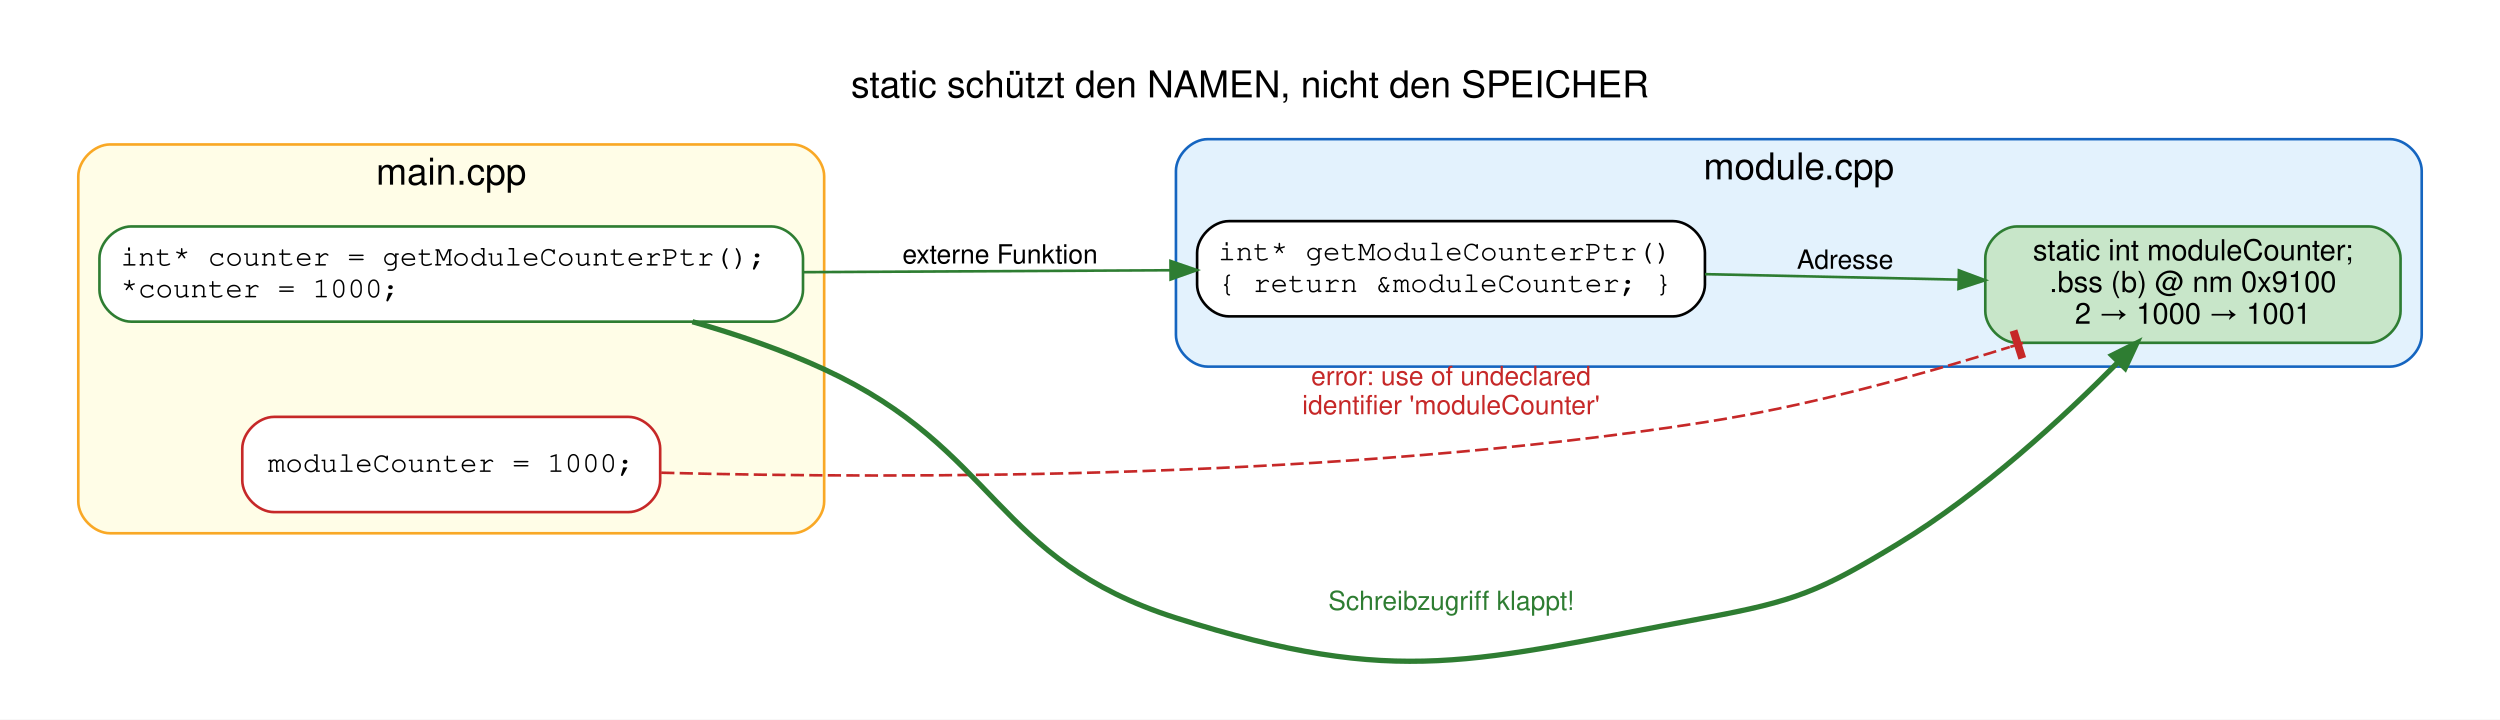
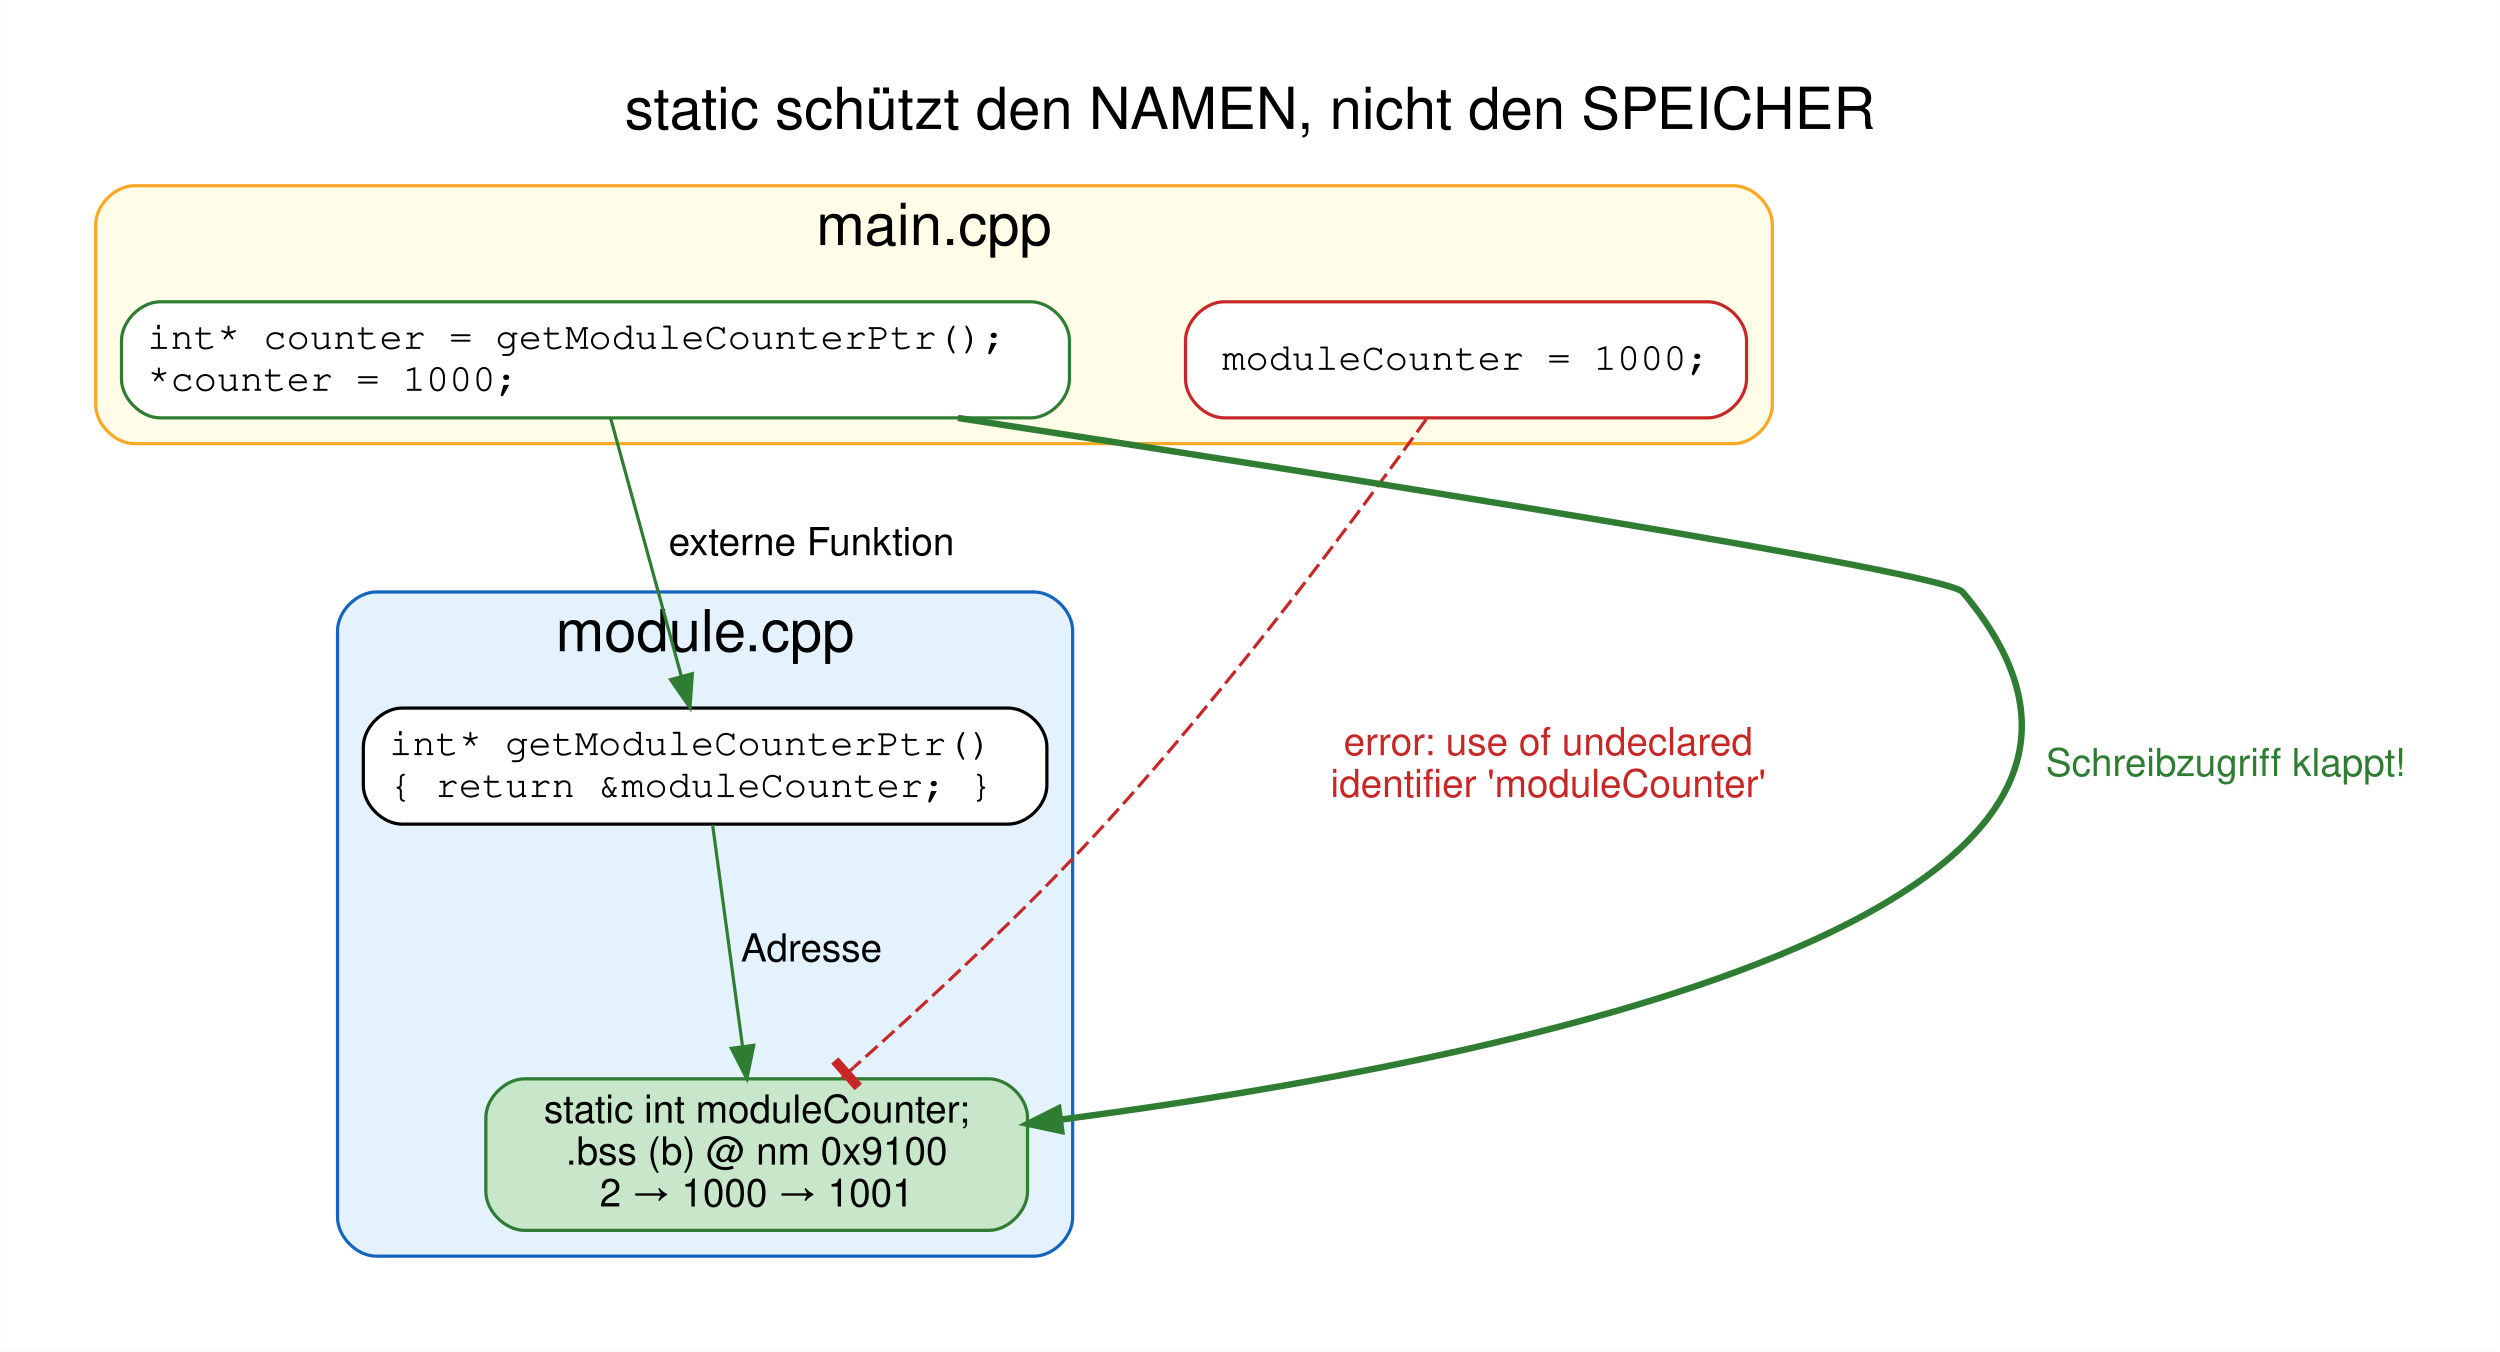
- <svg xmlns="http://www.w3.org/2000/svg" width="945pt" height="272pt" viewBox="0.00 0.00 945.20 272.03">
-   <g id="graph0" class="graph" transform="scale(1 1) rotate(0) translate(21.6 250.43)">
-     <polygon fill="white" stroke="transparent" points="-21.6,21.6 -21.6,-250.43 923.6,-250.43 923.6,21.6 -21.6,21.6" />
-     <text text-anchor="middle" x="451" y="-213.63" font-family="Helvetica,sans-Serif" font-size="14.00">static schützt den NAMEN, nicht den SPEICHER</text>
+ <svg xmlns="http://www.w3.org/2000/svg" width="775pt" height="419pt" viewBox="0.00 0.00 775.20 419.20">
+   <g id="graph0" class="graph" transform="scale(1 1) rotate(0) translate(21.6 397.6)">
+     <polygon fill="white" stroke="transparent" points="-21.6,21.6 -21.6,-397.6 753.6,-397.6 753.6,21.6 -21.6,21.6" />
+     <text text-anchor="middle" x="366" y="-357.6" font-family="Helvetica,sans-Serif" font-size="18.00">static schützt den NAMEN, nicht den SPEICHER</text>
    <g id="clust1" class="cluster">
-       <path fill="#fffde7" stroke="#f9a825" d="M20,-48.83C20,-48.83 278,-48.83 278,-48.83 284,-48.83 290,-54.83 290,-60.83 290,-60.83 290,-183.83 290,-183.83 290,-189.83 284,-195.83 278,-195.83 278,-195.83 20,-195.83 20,-195.83 14,-195.83 8,-189.83 8,-183.83 8,-183.83 8,-60.83 8,-60.83 8,-54.83 14,-48.83 20,-48.83" />
-       <text text-anchor="middle" x="149" y="-180.63" font-family="Helvetica,sans-Serif" font-size="14.00">main.cpp</text>
+       <path fill="#fffde7" stroke="#f9a825" d="M20,-260C20,-260 516,-260 516,-260 522,-260 528,-266 528,-272 528,-272 528,-328 528,-328 528,-334 522,-340 516,-340 516,-340 20,-340 20,-340 14,-340 8,-334 8,-328 8,-328 8,-272 8,-272 8,-266 14,-260 20,-260" />
+       <text text-anchor="middle" x="268" y="-321.6" font-family="Helvetica,sans-Serif" font-size="18.00">main.cpp</text>
    </g>
    <g id="clust2" class="cluster">
-       <path fill="#e3f2fd" stroke="#1565c0" d="M435,-111.83C435,-111.83 882,-111.83 882,-111.83 888,-111.83 894,-117.83 894,-123.83 894,-123.83 894,-185.83 894,-185.83 894,-191.83 888,-197.83 882,-197.83 882,-197.83 435,-197.83 435,-197.83 429,-197.83 423,-191.83 423,-185.83 423,-185.83 423,-123.83 423,-123.83 423,-117.83 429,-111.83 435,-111.83" />
-       <text text-anchor="middle" x="658.5" y="-182.63" font-family="Helvetica,sans-Serif" font-size="14.00">module.cpp</text>
+       <path fill="#e3f2fd" stroke="#1565c0" d="M95,-8C95,-8 299,-8 299,-8 305,-8 311,-14 311,-20 311,-20 311,-202 311,-202 311,-208 305,-214 299,-214 299,-214 95,-214 95,-214 89,-214 83,-208 83,-202 83,-202 83,-20 83,-20 83,-14 89,-8 95,-8" />
+       <text text-anchor="middle" x="197" y="-195.6" font-family="Helvetica,sans-Serif" font-size="18.00">module.cpp</text>
    </g>
    <g id="node1" class="node">
-       <path fill="white" stroke="#c62828" d="M216,-92.83C216,-92.83 82,-92.83 82,-92.83 76,-92.83 70,-86.83 70,-80.83 70,-80.83 70,-68.83 70,-68.83 70,-62.83 76,-56.83 82,-56.83 82,-56.83 216,-56.83 216,-56.83 222,-56.83 228,-62.83 228,-68.83 228,-68.83 228,-80.83 228,-80.83 228,-86.83 222,-92.83 216,-92.83" />
-       <text text-anchor="middle" x="149" y="-72.03" font-family="Courier,monospace" font-size="11.00">moduleCounter = 1000;</text>
+       <path fill="white" stroke="#c62828" d="M508,-304C508,-304 358,-304 358,-304 352,-304 346,-298 346,-292 346,-292 346,-280 346,-280 346,-274 352,-268 358,-268 358,-268 508,-268 508,-268 514,-268 520,-274 520,-280 520,-280 520,-292 520,-292 520,-298 514,-304 508,-304" />
+       <text text-anchor="middle" x="433" y="-282.9" font-family="Courier,monospace" font-size="12.00">moduleCounter = 1000;</text>
    </g>
    <g id="node4" class="node">
-       <path fill="#c8e6c9" stroke="#2e7d32" d="M874,-164.83C874,-164.83 741,-164.83 741,-164.83 735,-164.83 729,-158.83 729,-152.83 729,-152.83 729,-132.83 729,-132.83 729,-126.83 735,-120.83 741,-120.83 741,-120.83 874,-120.83 874,-120.83 880,-120.83 886,-126.83 886,-132.83 886,-132.83 886,-152.83 886,-152.83 886,-158.83 880,-164.83 874,-164.83" />
-       <text text-anchor="middle" x="807.5" y="-152.03" font-family="Helvetica,sans-Serif" font-size="11.00">static int moduleCounter;</text>
-       <text text-anchor="middle" x="807.5" y="-140.03" font-family="Helvetica,sans-Serif" font-size="11.00">.bss (b) @ nm 0x9100</text>
-       <text text-anchor="middle" x="807.5" y="-128.03" font-family="Helvetica,sans-Serif" font-size="11.00">2 → 1000 → 1001</text>
+       <path fill="#c8e6c9" stroke="#2e7d32" d="M285,-63C285,-63 141,-63 141,-63 135,-63 129,-57 129,-51 129,-51 129,-28 129,-28 129,-22 135,-16 141,-16 141,-16 285,-16 285,-16 291,-16 297,-22 297,-28 297,-28 297,-51 297,-51 297,-57 291,-63 285,-63" />
+       <text text-anchor="middle" x="213" y="-49.4" font-family="Helvetica,sans-Serif" font-size="12.00">static int moduleCounter;</text>
+       <text text-anchor="middle" x="213" y="-36.4" font-family="Helvetica,sans-Serif" font-size="12.00">.bss (b) @ nm 0x9100</text>
+       <text text-anchor="middle" x="213" y="-23.4" font-family="Helvetica,sans-Serif" font-size="12.00">2 → 1000 → 1001</text>
    </g>
    <g id="edge1" class="edge">
-       <path fill="none" stroke="#c62828" stroke-dasharray="5,2" d="M228.38,-71.72C322.65,-69.29 485.4,-69.34 623,-90.83 661.82,-96.9 704.08,-108.51 738.25,-119.23" />
-       <polygon fill="#c62828" stroke="#c62828" points="743.78,-115.74 740.77,-125.27 738.86,-124.67 741.87,-115.13 743.78,-115.74" />
-       <polyline fill="none" stroke="#c62828" points="743.23,-120.8 738.46,-119.3 " />
-       <text text-anchor="middle" x="527" y="-104.83" font-family="Helvetica,sans-Serif" font-size="10.00" fill="#c62828">error: use of undeclared</text>
-       <text text-anchor="middle" x="527" y="-93.83" font-family="Helvetica,sans-Serif" font-size="10.00" fill="#c62828">identifier 'moduleCounter'</text>
+       <path fill="none" stroke="#c62828" stroke-dasharray="5,2" d="M420.69,-267.59C400.88,-239.97 360.14,-184.83 321,-142 296.22,-114.89 265.5,-86.45 243.16,-66.6" />
+       <polygon fill="#c62828" stroke="#c62828" points="236.81,-67.65 243.44,-60.16 244.94,-61.49 238.3,-68.98 236.81,-67.65" />
+       <polyline fill="none" stroke="#c62828" points="239.37,-63.24 243.12,-66.56 " />
+       <text text-anchor="middle" x="458.5" y="-163.4" font-family="Helvetica,sans-Serif" font-size="12.00" fill="#c62828">error: use of undeclared</text>
+       <text text-anchor="middle" x="458.5" y="-150.4" font-family="Helvetica,sans-Serif" font-size="12.00" fill="#c62828">identifier 'moduleCounter'</text>
    </g>
    <g id="node2" class="node">
-       <path fill="white" stroke="#2e7d32" d="M270,-164.83C270,-164.83 28,-164.83 28,-164.83 22,-164.83 16,-158.83 16,-152.83 16,-152.83 16,-140.83 16,-140.83 16,-134.83 22,-128.83 28,-128.83 28,-128.83 270,-128.83 270,-128.83 276,-128.83 282,-134.83 282,-140.83 282,-140.83 282,-152.83 282,-152.83 282,-158.83 276,-164.83 270,-164.83" />
-       <text text-anchor="start" x="24" y="-150.03" font-family="Courier,monospace" font-size="11.00">int* counter = getModuleCounterPtr();</text>
-       <text text-anchor="start" x="24" y="-138.03" font-family="Courier,monospace" font-size="11.00">*counter = 1000;</text>
+       <path fill="white" stroke="#2e7d32" d="M298,-304C298,-304 28,-304 28,-304 22,-304 16,-298 16,-292 16,-292 16,-280 16,-280 16,-274 22,-268 28,-268 28,-268 298,-268 298,-268 304,-268 310,-274 310,-280 310,-280 310,-292 310,-292 310,-298 304,-304 298,-304" />
+       <text text-anchor="start" x="24" y="-289.4" font-family="Courier,monospace" font-size="12.00">int* counter = getModuleCounterPtr();</text>
+       <text text-anchor="start" x="24" y="-276.4" font-family="Courier,monospace" font-size="12.00">*counter = 1000;</text>
    </g>
    <g id="node3" class="node">
-       <path fill="white" stroke="black" d="M611,-166.83C611,-166.83 443,-166.83 443,-166.83 437,-166.83 431,-160.83 431,-154.83 431,-154.83 431,-142.83 431,-142.83 431,-136.83 437,-130.83 443,-130.83 443,-130.83 611,-130.83 611,-130.83 617,-130.83 623,-136.83 623,-142.83 623,-142.83 623,-154.83 623,-154.83 623,-160.83 617,-166.83 611,-166.83" />
-       <text text-anchor="start" x="439" y="-152.03" font-family="Courier,monospace" font-size="11.00">int* getModuleCounterPtr()</text>
-       <text text-anchor="start" x="439" y="-140.03" font-family="Courier,monospace" font-size="11.00">{ return &amp;moduleCounter; }</text>
+       <path fill="white" stroke="black" d="M291,-178C291,-178 103,-178 103,-178 97,-178 91,-172 91,-166 91,-166 91,-154 91,-154 91,-148 97,-142 103,-142 103,-142 291,-142 291,-142 297,-142 303,-148 303,-154 303,-154 303,-166 303,-166 303,-172 297,-178 291,-178" />
+       <text text-anchor="start" x="99" y="-163.4" font-family="Courier,monospace" font-size="12.00">int* getModuleCounterPtr()</text>
+       <text text-anchor="start" x="99" y="-150.4" font-family="Courier,monospace" font-size="12.00">{ return &amp;moduleCounter; }</text>
    </g>
    <g id="edge2" class="edge">
-       <path fill="none" stroke="#2e7d32" d="M282.03,-147.54C327.48,-147.78 377.73,-148.05 420.76,-148.27" />
-       <polygon fill="#2e7d32" stroke="#2e7d32" points="420.94,-151.78 430.96,-148.33 420.98,-144.78 420.94,-151.78" />
-       <text text-anchor="middle" x="356.5" y="-150.83" font-family="Helvetica,sans-Serif" font-size="10.00">externe Funktion</text>
+       <path fill="none" stroke="#2e7d32" d="M167.73,-267.76C173.41,-247.03 183.01,-212.01 189.66,-187.76" />
+       <polygon fill="#2e7d32" stroke="#2e7d32" points="193.04,-188.66 192.31,-178.1 186.29,-186.81 193.04,-188.66" />
+       <text text-anchor="middle" x="230" y="-225.4" font-family="Helvetica,sans-Serif" font-size="12.00">externe Funktion</text>
    </g>
    <g id="edge4" class="edge">
-       <path fill="none" stroke="#2e7d32" stroke-width="2" d="M240.19,-128.81C257.12,-123.99 274.4,-118.05 290,-110.83 355.69,-80.43 354.01,-38.75 423,-16.83 507.72,10.08 535.6,-0.65 623,-16.83 657.17,-23.16 666.3,-26.79 696,-44.83 727.37,-63.89 758.2,-92.27 779.29,-113.59" />
-       <polygon fill="#2e7d32" stroke="#2e7d32" stroke-width="2" points="776.84,-116.09 786.33,-120.81 781.86,-111.21 776.84,-116.09" />
-       <text text-anchor="middle" x="527" y="-19.83" font-family="Helvetica,sans-Serif" font-size="10.00" fill="#2e7d32">Schreibzugriff klappt!</text>
+       <path fill="none" stroke="#2e7d32" stroke-width="2" d="M275.41,-267.97C399.3,-248.95 581.91,-220.01 587,-214 671.7,-113.93 443.74,-68.24 307.16,-50.34" />
+       <polygon fill="#2e7d32" stroke="#2e7d32" stroke-width="2" points="307.45,-46.85 297.09,-49.05 306.56,-53.79 307.45,-46.85" />
+       <text text-anchor="middle" x="668.5" y="-156.9" font-family="Helvetica,sans-Serif" font-size="12.00" fill="#2e7d32">Schreibzugriff klappt!</text>
    </g>
    <g id="edge3" class="edge">
-       <path fill="none" stroke="#2e7d32" d="M623.06,-146.79C654.07,-146.12 688.33,-145.38 718.77,-144.72" />
-       <polygon fill="#2e7d32" stroke="#2e7d32" points="719.02,-148.22 728.94,-144.5 718.87,-141.22 719.02,-148.22" />
-       <text text-anchor="middle" x="676" y="-148.83" font-family="Helvetica,sans-Serif" font-size="10.00">Adresse</text>
+       <path fill="none" stroke="#2e7d32" d="M199.33,-141.77C201.75,-123.81 205.61,-95.25 208.61,-73.03" />
+       <polygon fill="#2e7d32" stroke="#2e7d32" points="212.09,-73.4 209.96,-63.02 205.15,-72.46 212.09,-73.4" />
+       <text text-anchor="middle" x="230" y="-99.4" font-family="Helvetica,sans-Serif" font-size="12.00">Adresse</text>
    </g>
  </g>
</svg>
